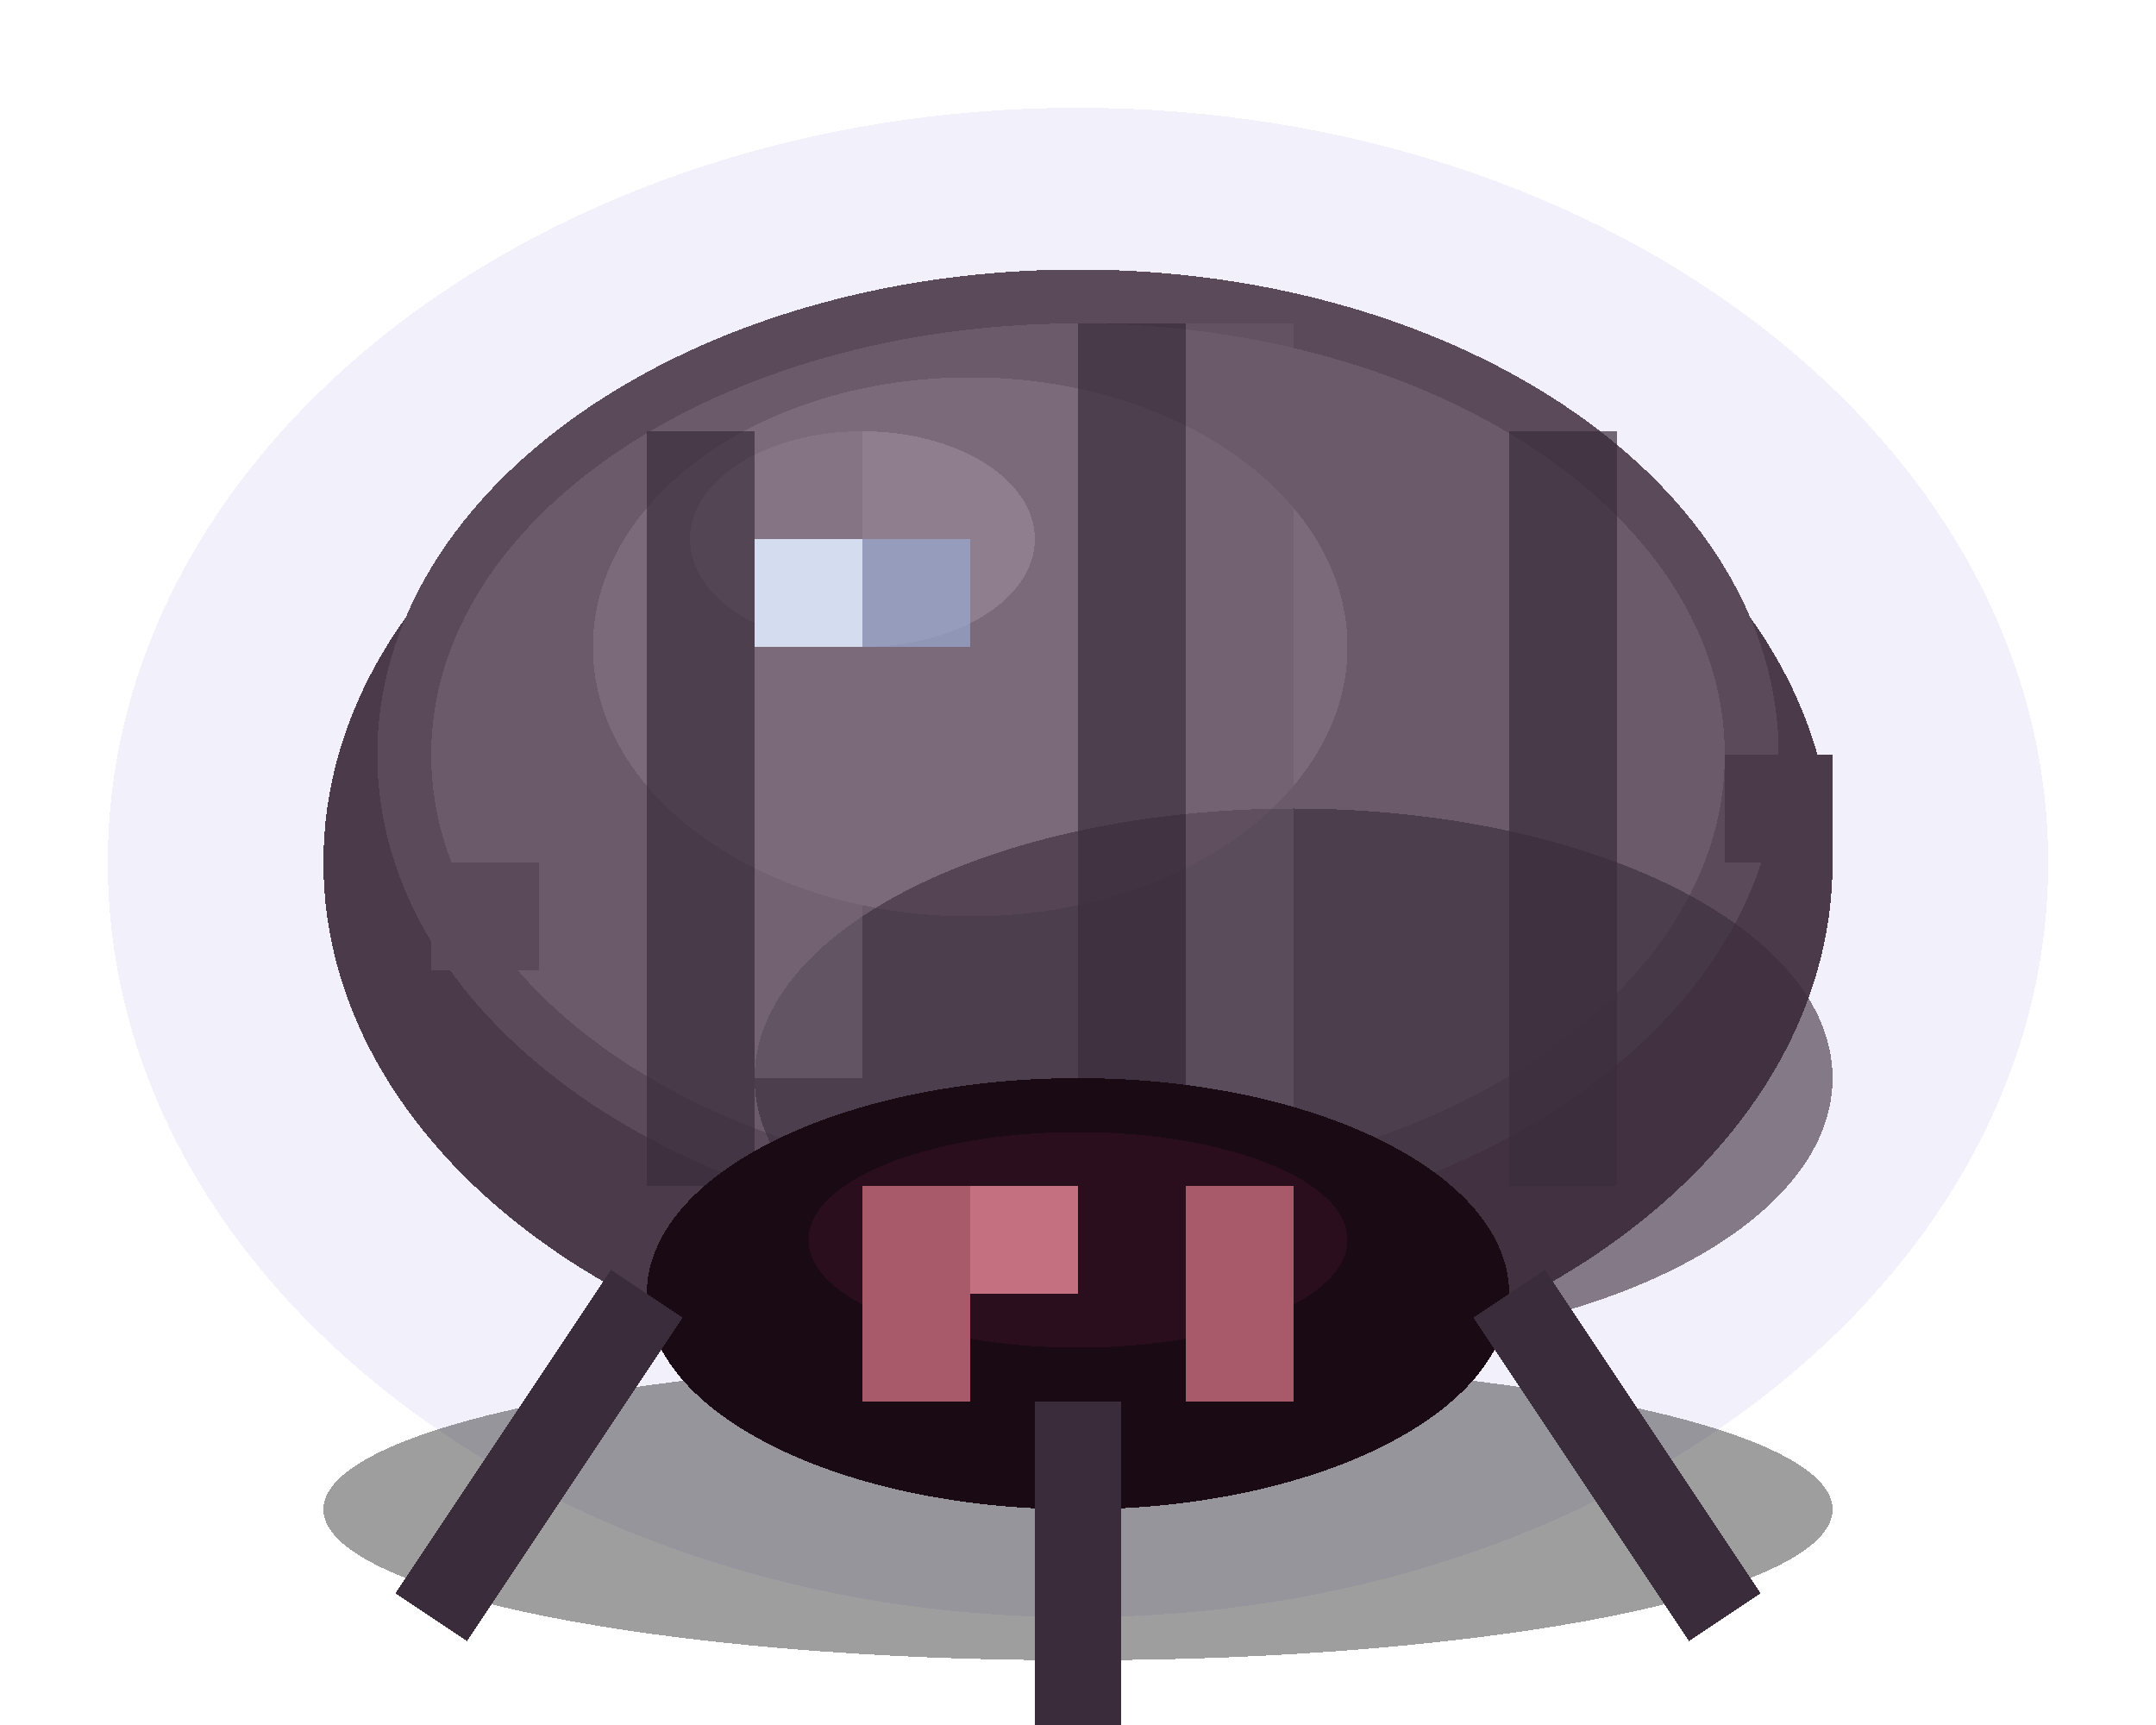
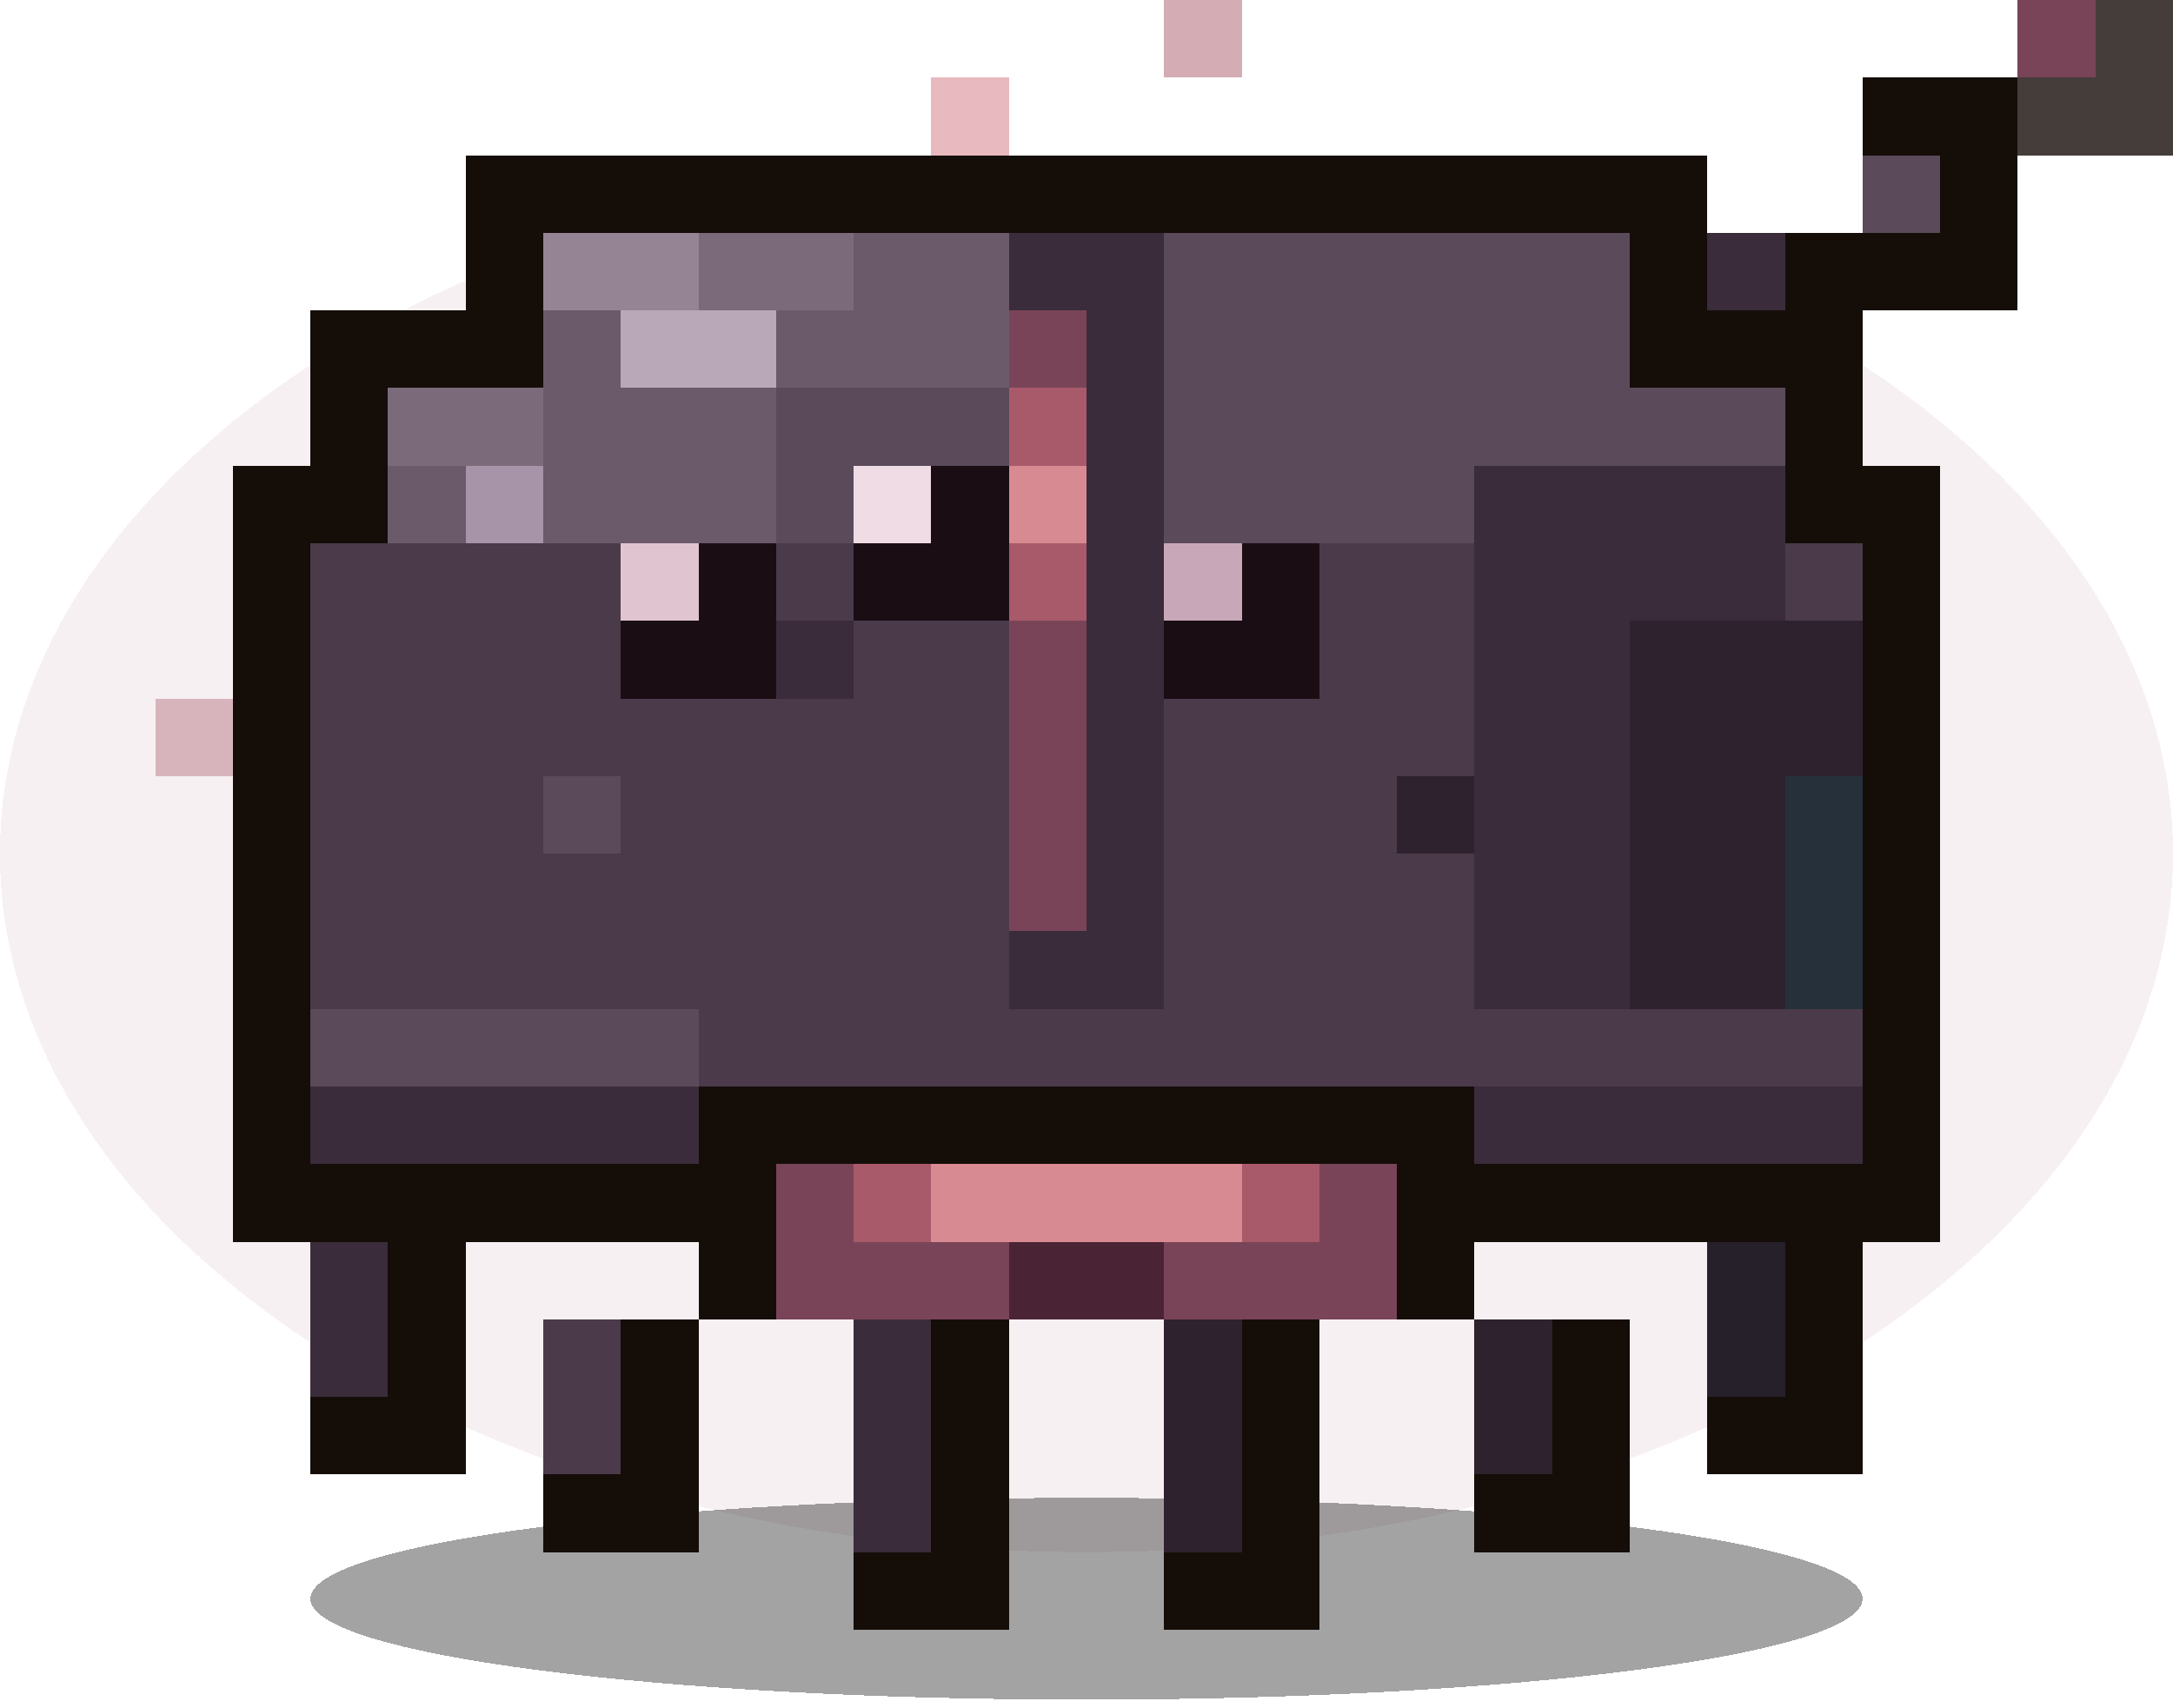
- <svg xmlns="http://www.w3.org/2000/svg" viewBox="0 0 20 16" shape-rendering="crispEdges" preserveAspectRatio="xMidYMax meet" aria-label="Mind Leech">
-   <ellipse cx="10" cy="8" rx="9" ry="7" fill="#7a6ad0" opacity="0.1" />
-   <ellipse cx="10" cy="14" rx="7" ry="1.4" fill="#000" opacity="0.38" />
-   <ellipse cx="10" cy="8" rx="7" ry="5" fill="#4a3a4a" />
-   <ellipse cx="10" cy="7" rx="6.5" ry="4.5" fill="#5a4a5a" />
-   <ellipse cx="10" cy="7" rx="6" ry="4" fill="#6a5a6a" />
-   <ellipse cx="9" cy="6" rx="3.5" ry="2.5" fill="#7a6a7a" />
-   <ellipse cx="8" cy="5" rx="1.6" ry="1" fill="#8e7e8e" />
-   <ellipse cx="12" cy="10" rx="5" ry="2.5" fill="#3a2c3a" opacity="0.6" />
-   <rect x="6" y="4" width="1" height="7" fill="#3a2c3a" opacity="0.7" />
-   <rect x="10" y="3" width="1" height="9" fill="#3a2c3a" opacity="0.7" />
-   <rect x="14" y="4" width="1" height="7" fill="#3a2c3a" opacity="0.7" />
-   <rect x="7" y="4" width="1" height="6" fill="#7a6a7a" opacity="0.5" />
-   <rect x="11" y="3" width="1" height="8" fill="#6a5a6a" opacity="0.5" />
-   <rect x="4" y="8" width="1" height="1" fill="#5a4a5a" />
-   <rect x="16" y="7" width="1" height="1" fill="#4a3a4a" />
-   <ellipse cx="10" cy="12" rx="4" ry="2" fill="#1a0a14" />
-   <ellipse cx="10" cy="11.5" rx="2.5" ry="1" fill="#2a0e1e" />
-   <rect x="8" y="11" width="1" height="2" fill="#a85a6a" />
-   <rect x="11" y="11" width="1" height="2" fill="#a85a6a" />
-   <rect x="9" y="11" width="1" height="1" fill="#c47080" />
-   <line x1="6" y1="12" x2="4" y2="15" stroke="#3a2c3a" stroke-width="0.8" />
-   <line x1="10" y1="13" x2="10" y2="16" stroke="#3a2c3a" stroke-width="0.8" />
-   <line x1="14" y1="12" x2="16" y2="15" stroke="#3a2c3a" stroke-width="0.8" />
-   <rect x="7" y="5" width="2" height="1" fill="#9aa8d0" opacity="0.7" />
-   <rect x="7" y="5" width="1" height="1" fill="#d4dcf0" />
+ <svg xmlns="http://www.w3.org/2000/svg" viewBox="0 0 28 22" shape-rendering="crispEdges" preserveAspectRatio="xMidYMax meet" aria-label="Mind Leech">
+   <ellipse cx="14" cy="11" rx="14" ry="9" fill="#a85a6a" opacity="0.09" />
+   <ellipse cx="14" cy="20.6" rx="10" ry="1.3" fill="#000" opacity="0.36" />
+   <rect x="6" y="2" width="16" height="3" fill="#150d08" />
+   <rect x="4" y="4" width="20" height="3" fill="#150d08" />
+   <rect x="3" y="6" width="22" height="8" fill="#150d08" />
+   <rect x="7" y="3" width="14" height="2" fill="#5a4a5a" />
+   <rect x="5" y="5" width="18" height="2" fill="#5a4a5a" />
+   <rect x="4" y="7" width="20" height="6" fill="#4a3a4a" />
+   <rect x="7" y="3" width="7" height="2" fill="#6a5a6a" />
+   <rect x="7" y="3" width="4" height="1" fill="#7a6a7a" />
+   <rect x="7" y="3" width="2" height="1" fill="#948494" />
+   <rect x="5" y="5" width="5" height="2" fill="#6a5a6a" />
+   <rect x="5" y="5" width="2" height="1" fill="#7a6a7a" />
+   <rect x="19" y="6" width="4" height="7" fill="#3a2c3a" />
+   <rect x="21" y="8" width="3" height="5" fill="#2e222e" />
+   <rect x="23" y="10" width="1" height="3" fill="#26303a" />
+   <rect x="8" y="4" width="2" height="1" fill="#b8a8b8" />
+   <rect x="6" y="6" width="1" height="1" fill="#a894a8" />
+   <rect x="13" y="3" width="2" height="10" fill="#3a2c3a" />
+   <rect x="13" y="4" width="1" height="8" fill="#7a4458" />
+   <rect x="13" y="5" width="1" height="3" fill="#a85a6a" />
+   <rect x="13" y="6" width="1" height="1" fill="#d88a92" />
+   <rect x="10" y="8" width="1" height="1" fill="#3a2c3a" />
+   <rect x="16" y="7" width="1" height="1" fill="#5a4a5a" />
+   <rect x="18" y="10" width="1" height="1" fill="#2e222e" />
+   <rect x="7" y="10" width="1" height="1" fill="#5a4a5a" />
+   <rect x="8" y="7" width="2" height="2" fill="#1a0e14" />
+   <rect x="8" y="7" width="1" height="1" fill="#e0c4d0" />
+   <rect x="11" y="6" width="2" height="2" fill="#1a0e14" />
+   <rect x="11" y="6" width="1" height="1" fill="#f0dce4" />
+   <rect x="15" y="7" width="2" height="2" fill="#1a0e14" />
+   <rect x="15" y="7" width="1" height="1" fill="#c8a8b8" />
+   <rect x="3" y="13" width="22" height="3" fill="#150d08" />
+   <rect x="4" y="14" width="20" height="1" fill="#3a2c3a" />
+   <rect x="4" y="13" width="20" height="1" fill="#4a3a4a" />
+   <rect x="4" y="13" width="5" height="1" fill="#5a4a5a" />
+   <rect x="9" y="14" width="10" height="3" fill="#150d08" />
+   <rect x="10" y="15" width="8" height="2" fill="#7a4458" />
+   <rect x="11" y="15" width="6" height="1" fill="#a85a6a" />
+   <rect x="12" y="15" width="4" height="1" fill="#d88a92" />
+   <rect x="13" y="16" width="2" height="1" fill="#4a2434" />
+   <rect x="4" y="16" width="2" height="3" fill="#150d08" />
+   <rect x="4" y="16" width="1" height="2" fill="#3a2c3a" />
+   <rect x="7" y="17" width="2" height="3" fill="#150d08" />
+   <rect x="7" y="17" width="1" height="2" fill="#4a3a4a" />
+   <rect x="11" y="17" width="2" height="4" fill="#150d08" />
+   <rect x="11" y="17" width="1" height="3" fill="#3a2c3a" />
+   <rect x="15" y="17" width="2" height="4" fill="#150d08" />
+   <rect x="15" y="17" width="1" height="3" fill="#2e222e" />
+   <rect x="19" y="17" width="2" height="3" fill="#150d08" />
+   <rect x="19" y="17" width="1" height="2" fill="#2e222e" />
+   <rect x="22" y="16" width="2" height="3" fill="#150d08" />
+   <rect x="22" y="16" width="1" height="2" fill="#26202a" />
+   <rect x="22" y="3" width="2" height="2" fill="#150d08" />
+   <rect x="22" y="3" width="1" height="1" fill="#3a2c3a" />
+   <rect x="24" y="1" width="2" height="3" fill="#150d08" />
+   <rect x="24" y="2" width="1" height="1" fill="#5a4a5a" />
+   <rect x="26" y="0" width="2" height="2" fill="#150d08" opacity="0.8" />
+   <rect x="26" y="0" width="1" height="1" fill="#7a4458" />
+   <rect x="12" y="1" width="1" height="1" fill="#d88a92" opacity="0.6" />
+   <rect x="15" y="0" width="1" height="1" fill="#a85a6a" opacity="0.5" />
+   <rect x="2" y="9" width="1" height="1" fill="#a85a6a" opacity="0.4" />
</svg>
